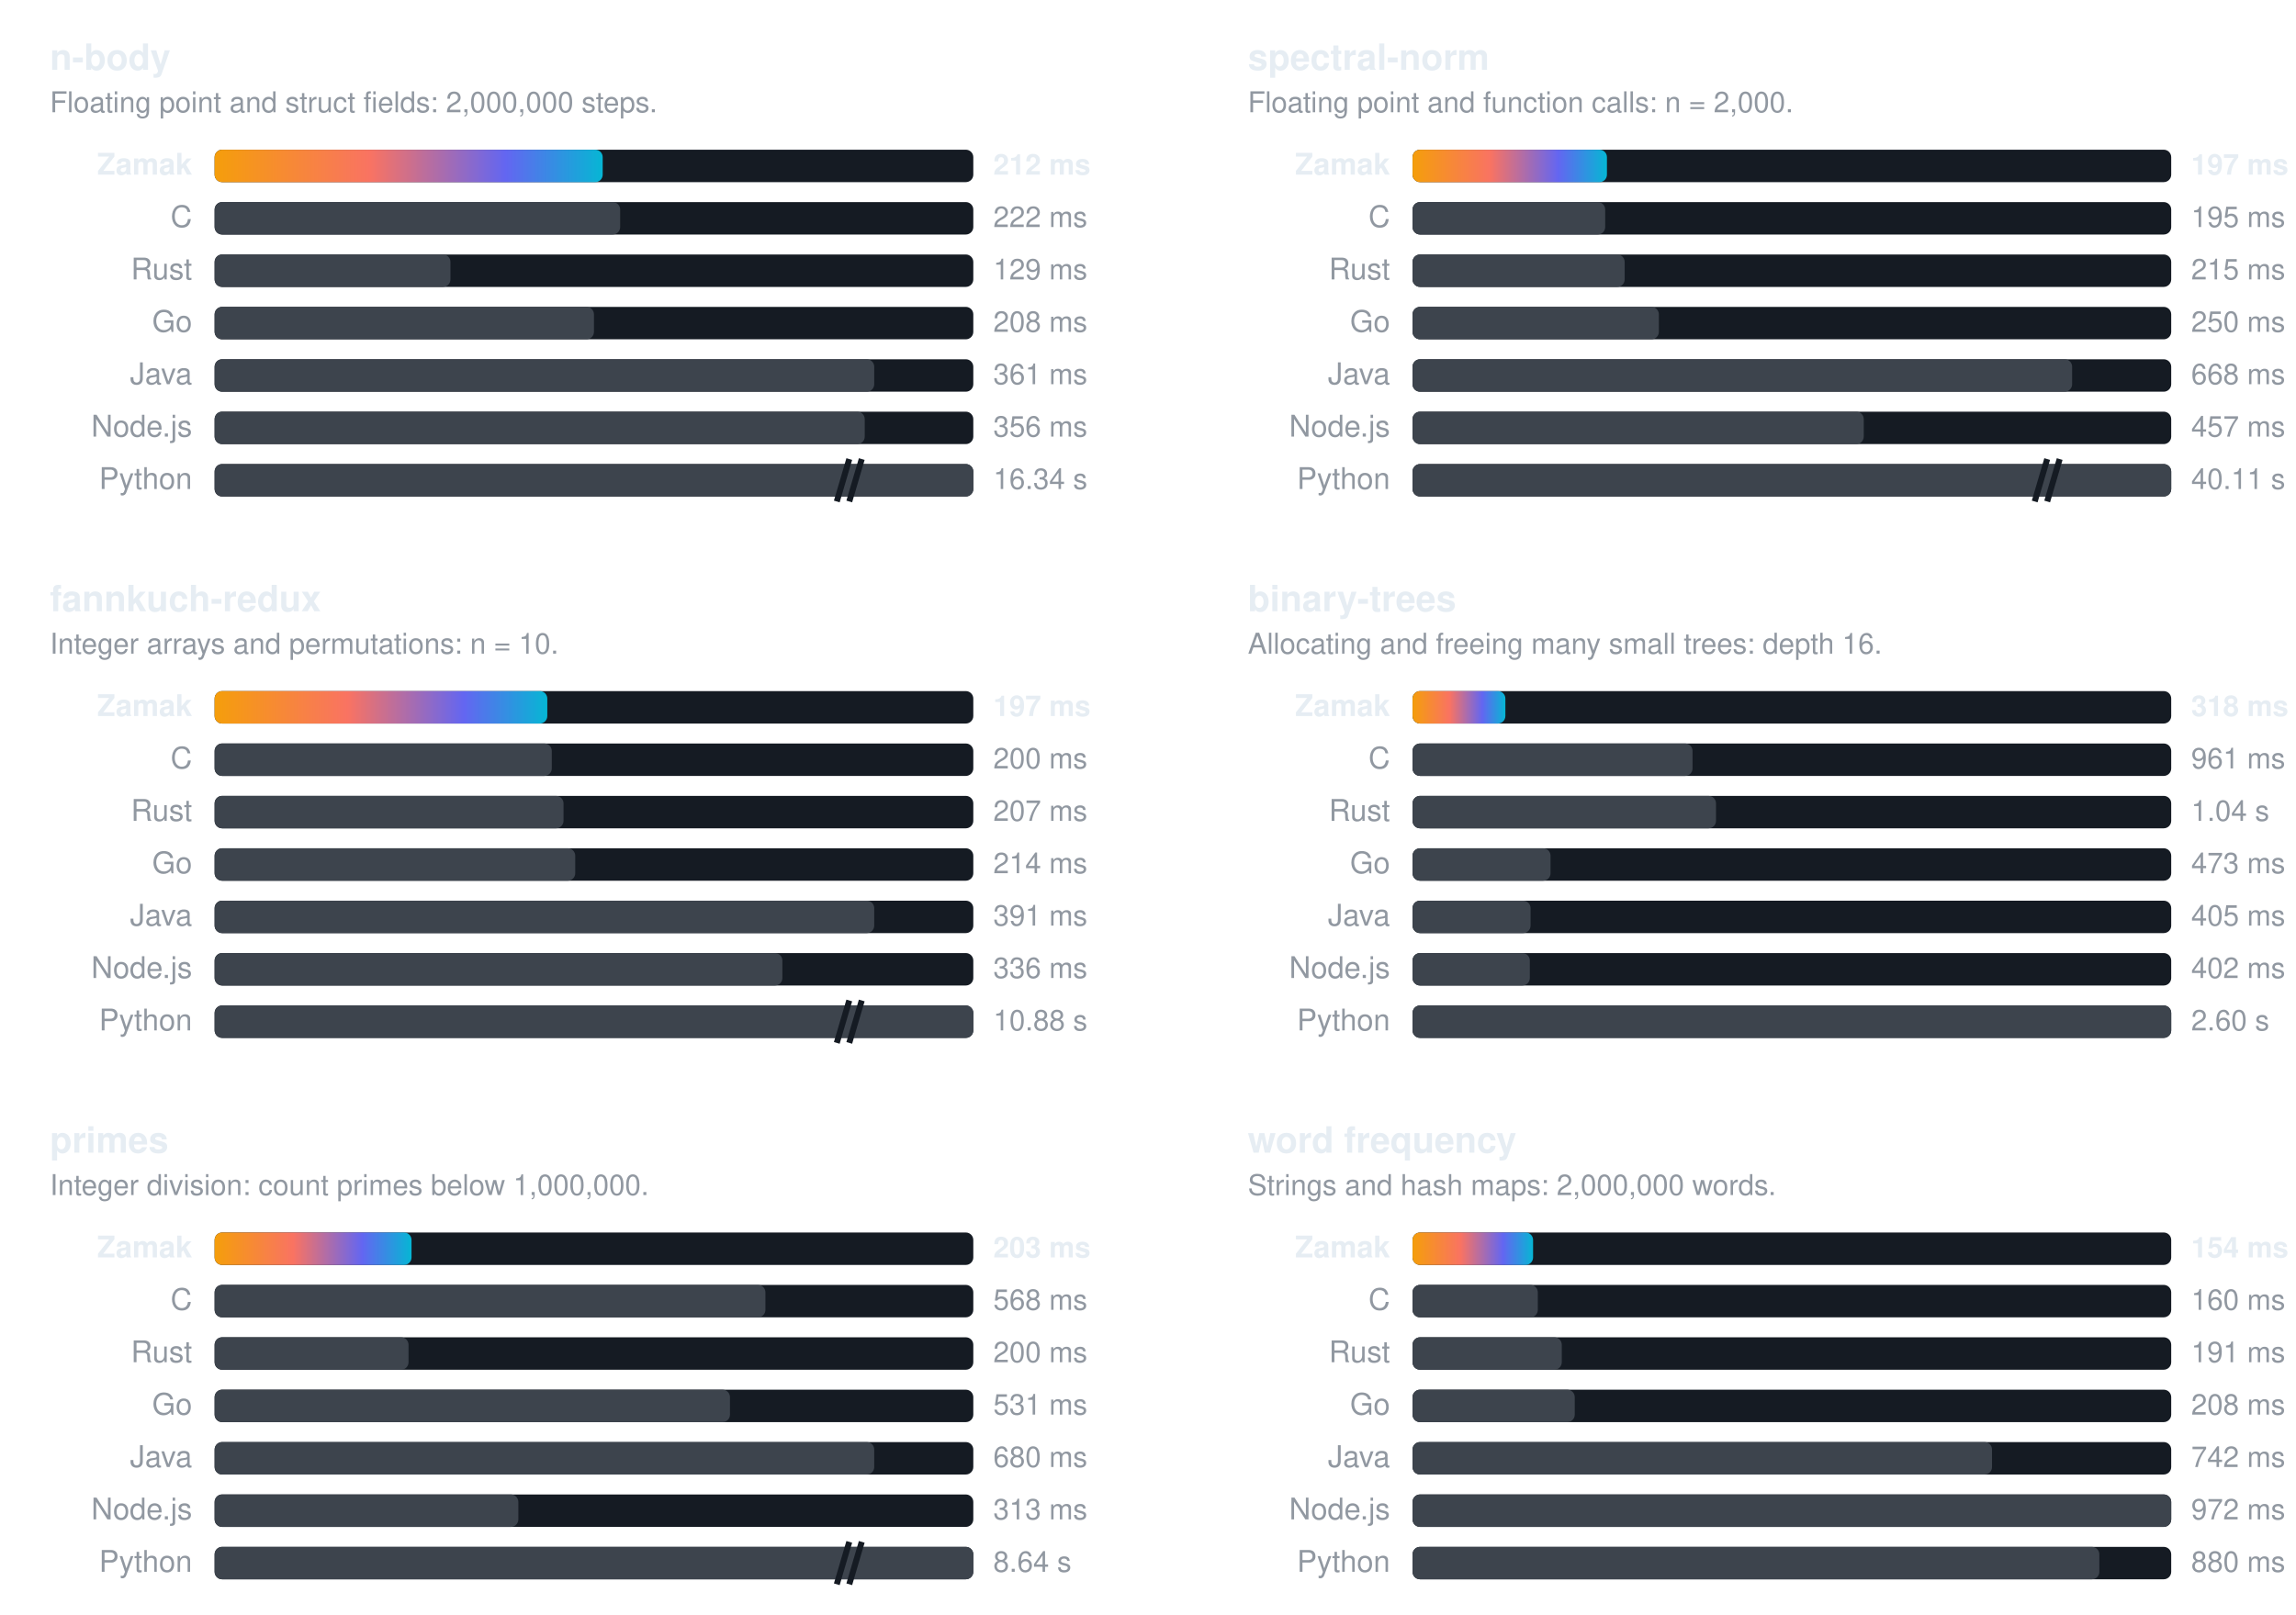
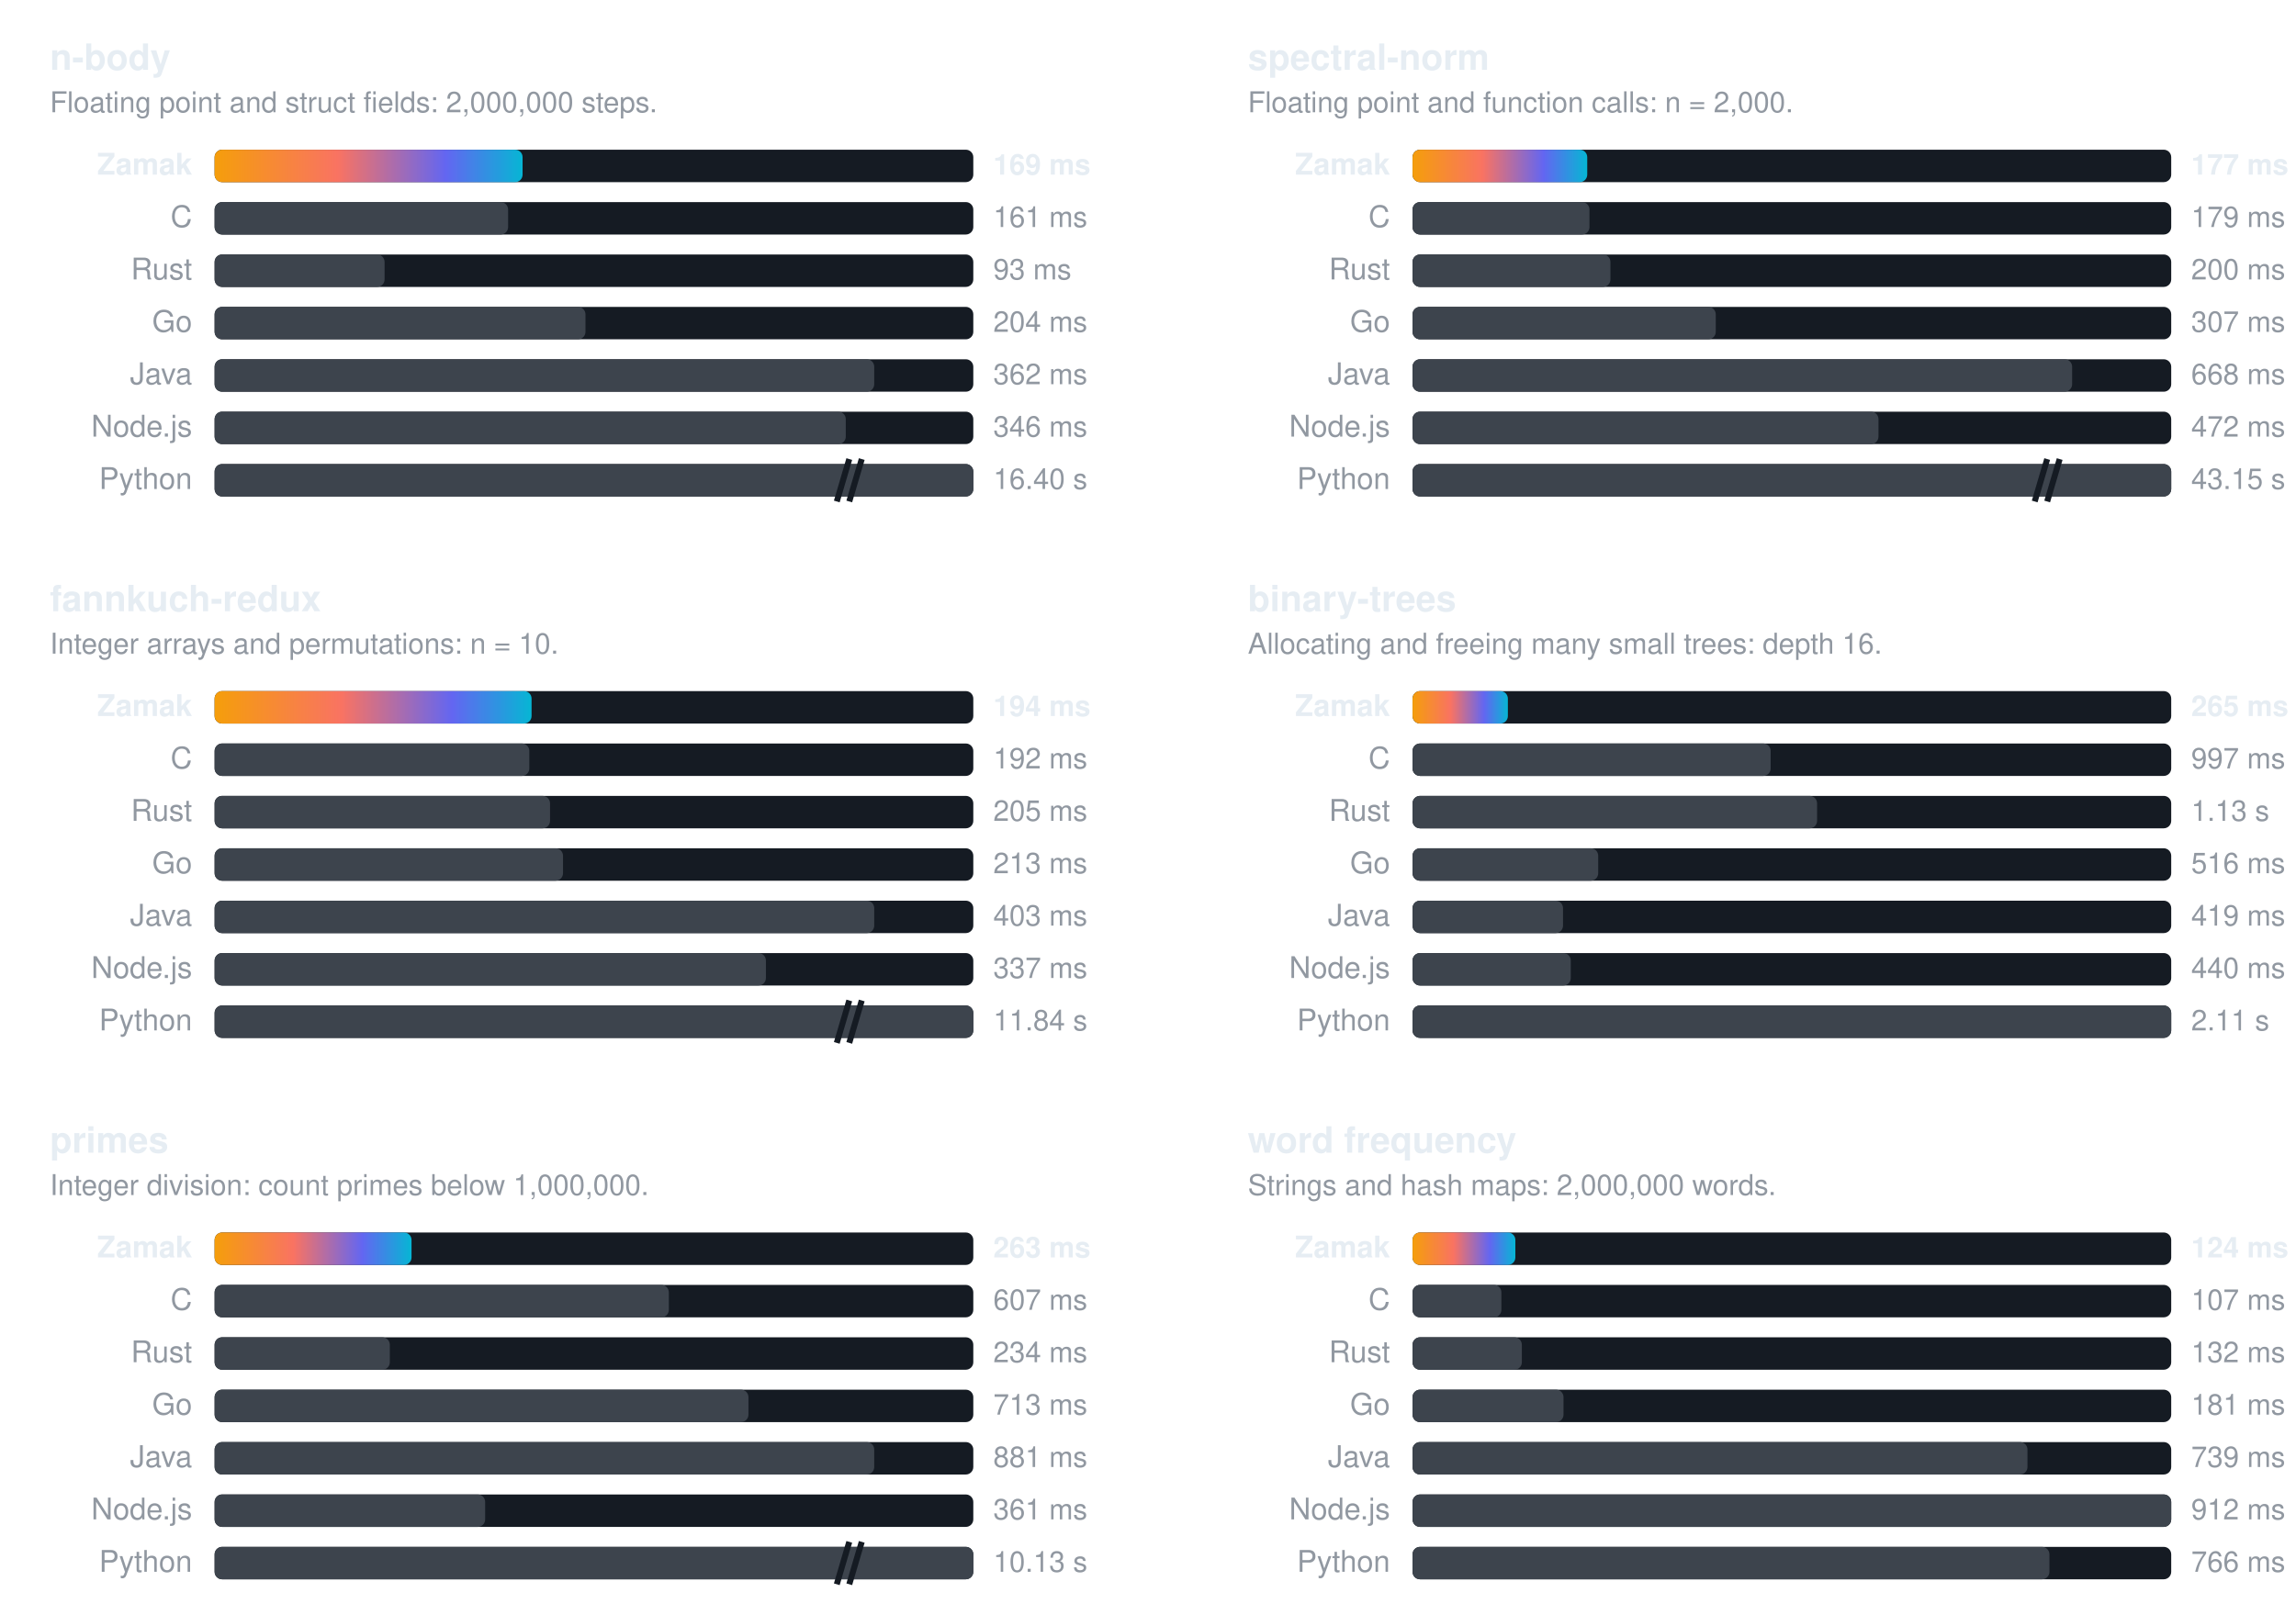
<svg xmlns="http://www.w3.org/2000/svg" viewBox="0 0 920 647" width="920" height="647" role="img" aria-label="Run time of six programs in Zamak, C, Rust, Go, Java, Node.js, and Python" font-family="-apple-system, 'Segoe UI', Helvetica, Arial, sans-serif">
  <defs>
    <linearGradient id="brand" x1="0" x2="1" y1="0" y2="0">
      <stop offset="0" stop-color="#f59e0b" />
      <stop offset="0.4" stop-color="#f97362" />
      <stop offset="0.75" stop-color="#6366f1" />
      <stop offset="1" stop-color="#06b6d4" />
    </linearGradient>
  </defs>
  <text x="20" y="28" font-size="14.5" font-weight="600" fill="#e6edf3">n-body</text>
  <text x="20" y="45" font-size="11.5" fill="#9198a1">Floating point and struct fields: 2,000,000 steps.</text>
  <text x="77" y="70" font-size="12" text-anchor="end" font-weight="600" fill="#e6edf3">Zamak</text>
  <rect x="86" y="60" width="304" height="13" rx="3" fill="#151b23" />
-   <rect x="86" y="60" width="155.5" height="13" rx="3" fill="url(#brand)" />
-   <text x="398" y="70" font-size="11.5" font-weight="600" fill="#e6edf3">212 ms</text>
+   <rect x="86" y="60" width="123.4" height="13" rx="3" fill="url(#brand)" />
+   <text x="398" y="70" font-size="11.5" font-weight="600" fill="#e6edf3">169 ms</text>
  <text x="77" y="91" font-size="12" text-anchor="end" font-weight="400" fill="#9198a1">C</text>
  <rect x="86" y="81" width="304" height="13" rx="3" fill="#151b23" />
-   <rect x="86" y="81" width="162.5" height="13" rx="3" fill="#3d444d" />
-   <text x="398" y="91" font-size="11.5" font-weight="400" fill="#9198a1">222 ms</text>
+   <rect x="86" y="81" width="117.6" height="13" rx="3" fill="#3d444d" />
+   <text x="398" y="91" font-size="11.5" font-weight="400" fill="#9198a1">161 ms</text>
  <text x="77" y="112" font-size="12" text-anchor="end" font-weight="400" fill="#9198a1">Rust</text>
  <rect x="86" y="102" width="304" height="13" rx="3" fill="#151b23" />
-   <rect x="86" y="102" width="94.5" height="13" rx="3" fill="#3d444d" />
-   <text x="398" y="112" font-size="11.5" font-weight="400" fill="#9198a1">129 ms</text>
+   <rect x="86" y="102" width="68.1" height="13" rx="3" fill="#3d444d" />
+   <text x="398" y="112" font-size="11.5" font-weight="400" fill="#9198a1">93 ms</text>
  <text x="77" y="133" font-size="12" text-anchor="end" font-weight="400" fill="#9198a1">Go</text>
  <rect x="86" y="123" width="304" height="13" rx="3" fill="#151b23" />
-   <rect x="86" y="123" width="152.0" height="13" rx="3" fill="#3d444d" />
-   <text x="398" y="133" font-size="11.5" font-weight="400" fill="#9198a1">208 ms</text>
+   <rect x="86" y="123" width="148.6" height="13" rx="3" fill="#3d444d" />
+   <text x="398" y="133" font-size="11.5" font-weight="400" fill="#9198a1">204 ms</text>
  <text x="77" y="154" font-size="12" text-anchor="end" font-weight="400" fill="#9198a1">Java</text>
  <rect x="86" y="144" width="304" height="13" rx="3" fill="#151b23" />
  <rect x="86" y="144" width="264.3" height="13" rx="3" fill="#3d444d" />
-   <text x="398" y="154" font-size="11.5" font-weight="400" fill="#9198a1">361 ms</text>
+   <text x="398" y="154" font-size="11.5" font-weight="400" fill="#9198a1">362 ms</text>
  <text x="77" y="175" font-size="12" text-anchor="end" font-weight="400" fill="#9198a1">Node.js</text>
  <rect x="86" y="165" width="304" height="13" rx="3" fill="#151b23" />
-   <rect x="86" y="165" width="260.5" height="13" rx="3" fill="#3d444d" />
-   <text x="398" y="175" font-size="11.5" font-weight="400" fill="#9198a1">356 ms</text>
+   <rect x="86" y="165" width="252.9" height="13" rx="3" fill="#3d444d" />
+   <text x="398" y="175" font-size="11.5" font-weight="400" fill="#9198a1">346 ms</text>
  <text x="77" y="196" font-size="12" text-anchor="end" font-weight="400" fill="#9198a1">Python</text>
  <rect x="86" y="186" width="304" height="13" rx="3" fill="#151b23" />
  <rect x="86" y="186" width="304.0" height="13" rx="3" fill="#3d444d" />
  <path d="M335.3 201 l5 -17" stroke="#151b23" stroke-width="2.4" />
  <path d="M340.3 201 l5 -17" stroke="#151b23" stroke-width="2.4" />
-   <text x="398" y="196" font-size="11.5" font-weight="400" fill="#9198a1">16.34 s</text>
+   <text x="398" y="196" font-size="11.5" font-weight="400" fill="#9198a1">16.40 s</text>
  <text x="500" y="28" font-size="14.5" font-weight="600" fill="#e6edf3">spectral-norm</text>
  <text x="500" y="45" font-size="11.5" fill="#9198a1">Floating point and function calls: n = 2,000.</text>
  <text x="557" y="70" font-size="12" text-anchor="end" font-weight="600" fill="#e6edf3">Zamak</text>
  <rect x="566" y="60" width="304" height="13" rx="3" fill="#151b23" />
-   <rect x="566" y="60" width="77.9" height="13" rx="3" fill="url(#brand)" />
-   <text x="878" y="70" font-size="11.5" font-weight="600" fill="#e6edf3">197 ms</text>
+   <rect x="566" y="60" width="70.0" height="13" rx="3" fill="url(#brand)" />
+   <text x="878" y="70" font-size="11.5" font-weight="600" fill="#e6edf3">177 ms</text>
  <text x="557" y="91" font-size="12" text-anchor="end" font-weight="400" fill="#9198a1">C</text>
  <rect x="566" y="81" width="304" height="13" rx="3" fill="#151b23" />
-   <rect x="566" y="81" width="77.2" height="13" rx="3" fill="#3d444d" />
-   <text x="878" y="91" font-size="11.5" font-weight="400" fill="#9198a1">195 ms</text>
+   <rect x="566" y="81" width="70.9" height="13" rx="3" fill="#3d444d" />
+   <text x="878" y="91" font-size="11.5" font-weight="400" fill="#9198a1">179 ms</text>
  <text x="557" y="112" font-size="12" text-anchor="end" font-weight="400" fill="#9198a1">Rust</text>
  <rect x="566" y="102" width="304" height="13" rx="3" fill="#151b23" />
-   <rect x="566" y="102" width="85.0" height="13" rx="3" fill="#3d444d" />
-   <text x="878" y="112" font-size="11.5" font-weight="400" fill="#9198a1">215 ms</text>
+   <rect x="566" y="102" width="79.3" height="13" rx="3" fill="#3d444d" />
+   <text x="878" y="112" font-size="11.5" font-weight="400" fill="#9198a1">200 ms</text>
  <text x="557" y="133" font-size="12" text-anchor="end" font-weight="400" fill="#9198a1">Go</text>
  <rect x="566" y="123" width="304" height="13" rx="3" fill="#151b23" />
-   <rect x="566" y="123" width="98.7" height="13" rx="3" fill="#3d444d" />
-   <text x="878" y="133" font-size="11.5" font-weight="400" fill="#9198a1">250 ms</text>
+   <rect x="566" y="123" width="121.5" height="13" rx="3" fill="#3d444d" />
+   <text x="878" y="133" font-size="11.5" font-weight="400" fill="#9198a1">307 ms</text>
  <text x="557" y="154" font-size="12" text-anchor="end" font-weight="400" fill="#9198a1">Java</text>
  <rect x="566" y="144" width="304" height="13" rx="3" fill="#151b23" />
  <rect x="566" y="144" width="264.3" height="13" rx="3" fill="#3d444d" />
  <text x="878" y="154" font-size="11.5" font-weight="400" fill="#9198a1">668 ms</text>
  <text x="557" y="175" font-size="12" text-anchor="end" font-weight="400" fill="#9198a1">Node.js</text>
  <rect x="566" y="165" width="304" height="13" rx="3" fill="#151b23" />
-   <rect x="566" y="165" width="180.8" height="13" rx="3" fill="#3d444d" />
-   <text x="878" y="175" font-size="11.5" font-weight="400" fill="#9198a1">457 ms</text>
+   <rect x="566" y="165" width="186.7" height="13" rx="3" fill="#3d444d" />
+   <text x="878" y="175" font-size="11.5" font-weight="400" fill="#9198a1">472 ms</text>
  <text x="557" y="196" font-size="12" text-anchor="end" font-weight="400" fill="#9198a1">Python</text>
  <rect x="566" y="186" width="304" height="13" rx="3" fill="#151b23" />
  <rect x="566" y="186" width="304.0" height="13" rx="3" fill="#3d444d" />
  <path d="M815.3 201 l5 -17" stroke="#151b23" stroke-width="2.4" />
  <path d="M820.3 201 l5 -17" stroke="#151b23" stroke-width="2.4" />
-   <text x="878" y="196" font-size="11.5" font-weight="400" fill="#9198a1">40.11 s</text>
+   <text x="878" y="196" font-size="11.5" font-weight="400" fill="#9198a1">43.15 s</text>
  <text x="20" y="245" font-size="14.5" font-weight="600" fill="#e6edf3">fannkuch-redux</text>
  <text x="20" y="262" font-size="11.5" fill="#9198a1">Integer arrays and permutations: n = 10.</text>
  <text x="77" y="287" font-size="12" text-anchor="end" font-weight="600" fill="#e6edf3">Zamak</text>
  <rect x="86" y="277" width="304" height="13" rx="3" fill="#151b23" />
-   <rect x="86" y="277" width="133.3" height="13" rx="3" fill="url(#brand)" />
-   <text x="398" y="287" font-size="11.5" font-weight="600" fill="#e6edf3">197 ms</text>
+   <rect x="86" y="277" width="127.0" height="13" rx="3" fill="url(#brand)" />
+   <text x="398" y="287" font-size="11.5" font-weight="600" fill="#e6edf3">194 ms</text>
  <text x="77" y="308" font-size="12" text-anchor="end" font-weight="400" fill="#9198a1">C</text>
  <rect x="86" y="298" width="304" height="13" rx="3" fill="#151b23" />
-   <rect x="86" y="298" width="135.1" height="13" rx="3" fill="#3d444d" />
-   <text x="398" y="308" font-size="11.5" font-weight="400" fill="#9198a1">200 ms</text>
+   <rect x="86" y="298" width="126.1" height="13" rx="3" fill="#3d444d" />
+   <text x="398" y="308" font-size="11.5" font-weight="400" fill="#9198a1">192 ms</text>
  <text x="77" y="329" font-size="12" text-anchor="end" font-weight="400" fill="#9198a1">Rust</text>
  <rect x="86" y="319" width="304" height="13" rx="3" fill="#151b23" />
-   <rect x="86" y="319" width="139.8" height="13" rx="3" fill="#3d444d" />
-   <text x="398" y="329" font-size="11.5" font-weight="400" fill="#9198a1">207 ms</text>
+   <rect x="86" y="319" width="134.4" height="13" rx="3" fill="#3d444d" />
+   <text x="398" y="329" font-size="11.5" font-weight="400" fill="#9198a1">205 ms</text>
  <text x="77" y="350" font-size="12" text-anchor="end" font-weight="400" fill="#9198a1">Go</text>
  <rect x="86" y="340" width="304" height="13" rx="3" fill="#151b23" />
-   <rect x="86" y="340" width="144.5" height="13" rx="3" fill="#3d444d" />
-   <text x="398" y="350" font-size="11.5" font-weight="400" fill="#9198a1">214 ms</text>
+   <rect x="86" y="340" width="139.6" height="13" rx="3" fill="#3d444d" />
+   <text x="398" y="350" font-size="11.5" font-weight="400" fill="#9198a1">213 ms</text>
  <text x="77" y="371" font-size="12" text-anchor="end" font-weight="400" fill="#9198a1">Java</text>
  <rect x="86" y="361" width="304" height="13" rx="3" fill="#151b23" />
  <rect x="86" y="361" width="264.3" height="13" rx="3" fill="#3d444d" />
-   <text x="398" y="371" font-size="11.5" font-weight="400" fill="#9198a1">391 ms</text>
+   <text x="398" y="371" font-size="11.5" font-weight="400" fill="#9198a1">403 ms</text>
  <text x="77" y="392" font-size="12" text-anchor="end" font-weight="400" fill="#9198a1">Node.js</text>
  <rect x="86" y="382" width="304" height="13" rx="3" fill="#151b23" />
-   <rect x="86" y="382" width="227.5" height="13" rx="3" fill="#3d444d" />
-   <text x="398" y="392" font-size="11.5" font-weight="400" fill="#9198a1">336 ms</text>
+   <rect x="86" y="382" width="220.9" height="13" rx="3" fill="#3d444d" />
+   <text x="398" y="392" font-size="11.5" font-weight="400" fill="#9198a1">337 ms</text>
  <text x="77" y="413" font-size="12" text-anchor="end" font-weight="400" fill="#9198a1">Python</text>
  <rect x="86" y="403" width="304" height="13" rx="3" fill="#151b23" />
  <rect x="86" y="403" width="304.0" height="13" rx="3" fill="#3d444d" />
  <path d="M335.3 418 l5 -17" stroke="#151b23" stroke-width="2.4" />
  <path d="M340.3 418 l5 -17" stroke="#151b23" stroke-width="2.4" />
-   <text x="398" y="413" font-size="11.5" font-weight="400" fill="#9198a1">10.88 s</text>
+   <text x="398" y="413" font-size="11.5" font-weight="400" fill="#9198a1">11.84 s</text>
  <text x="500" y="245" font-size="14.5" font-weight="600" fill="#e6edf3">binary-trees</text>
  <text x="500" y="262" font-size="11.5" fill="#9198a1">Allocating and freeing many small trees: depth 16.</text>
  <text x="557" y="287" font-size="12" text-anchor="end" font-weight="600" fill="#e6edf3">Zamak</text>
  <rect x="566" y="277" width="304" height="13" rx="3" fill="#151b23" />
-   <rect x="566" y="277" width="37.2" height="13" rx="3" fill="url(#brand)" />
-   <text x="878" y="287" font-size="11.5" font-weight="600" fill="#e6edf3">318 ms</text>
+   <rect x="566" y="277" width="38.2" height="13" rx="3" fill="url(#brand)" />
+   <text x="878" y="287" font-size="11.5" font-weight="600" fill="#e6edf3">265 ms</text>
  <text x="557" y="308" font-size="12" text-anchor="end" font-weight="400" fill="#9198a1">C</text>
  <rect x="566" y="298" width="304" height="13" rx="3" fill="#151b23" />
-   <rect x="566" y="298" width="112.2" height="13" rx="3" fill="#3d444d" />
-   <text x="878" y="308" font-size="11.5" font-weight="400" fill="#9198a1">961 ms</text>
+   <rect x="566" y="298" width="143.5" height="13" rx="3" fill="#3d444d" />
+   <text x="878" y="308" font-size="11.5" font-weight="400" fill="#9198a1">997 ms</text>
  <text x="557" y="329" font-size="12" text-anchor="end" font-weight="400" fill="#9198a1">Rust</text>
  <rect x="566" y="319" width="304" height="13" rx="3" fill="#151b23" />
-   <rect x="566" y="319" width="121.6" height="13" rx="3" fill="#3d444d" />
-   <text x="878" y="329" font-size="11.5" font-weight="400" fill="#9198a1">1.04 s</text>
+   <rect x="566" y="319" width="162.1" height="13" rx="3" fill="#3d444d" />
+   <text x="878" y="329" font-size="11.5" font-weight="400" fill="#9198a1">1.13 s</text>
  <text x="557" y="350" font-size="12" text-anchor="end" font-weight="400" fill="#9198a1">Go</text>
  <rect x="566" y="340" width="304" height="13" rx="3" fill="#151b23" />
-   <rect x="566" y="340" width="55.3" height="13" rx="3" fill="#3d444d" />
-   <text x="878" y="350" font-size="11.5" font-weight="400" fill="#9198a1">473 ms</text>
+   <rect x="566" y="340" width="74.4" height="13" rx="3" fill="#3d444d" />
+   <text x="878" y="350" font-size="11.5" font-weight="400" fill="#9198a1">516 ms</text>
  <text x="557" y="371" font-size="12" text-anchor="end" font-weight="400" fill="#9198a1">Java</text>
  <rect x="566" y="361" width="304" height="13" rx="3" fill="#151b23" />
-   <rect x="566" y="361" width="47.3" height="13" rx="3" fill="#3d444d" />
-   <text x="878" y="371" font-size="11.5" font-weight="400" fill="#9198a1">405 ms</text>
+   <rect x="566" y="361" width="60.3" height="13" rx="3" fill="#3d444d" />
+   <text x="878" y="371" font-size="11.5" font-weight="400" fill="#9198a1">419 ms</text>
  <text x="557" y="392" font-size="12" text-anchor="end" font-weight="400" fill="#9198a1">Node.js</text>
  <rect x="566" y="382" width="304" height="13" rx="3" fill="#151b23" />
-   <rect x="566" y="382" width="47.0" height="13" rx="3" fill="#3d444d" />
-   <text x="878" y="392" font-size="11.5" font-weight="400" fill="#9198a1">402 ms</text>
+   <rect x="566" y="382" width="63.4" height="13" rx="3" fill="#3d444d" />
+   <text x="878" y="392" font-size="11.5" font-weight="400" fill="#9198a1">440 ms</text>
  <text x="557" y="413" font-size="12" text-anchor="end" font-weight="400" fill="#9198a1">Python</text>
  <rect x="566" y="403" width="304" height="13" rx="3" fill="#151b23" />
  <rect x="566" y="403" width="304.0" height="13" rx="3" fill="#3d444d" />
-   <text x="878" y="413" font-size="11.5" font-weight="400" fill="#9198a1">2.60 s</text>
+   <text x="878" y="413" font-size="11.5" font-weight="400" fill="#9198a1">2.11 s</text>
  <text x="20" y="462" font-size="14.5" font-weight="600" fill="#e6edf3">primes</text>
  <text x="20" y="479" font-size="11.5" fill="#9198a1">Integer division: count primes below 1,000,000.</text>
  <text x="77" y="504" font-size="12" text-anchor="end" font-weight="600" fill="#e6edf3">Zamak</text>
  <rect x="86" y="494" width="304" height="13" rx="3" fill="#151b23" />
  <rect x="86" y="494" width="78.9" height="13" rx="3" fill="url(#brand)" />
-   <text x="398" y="504" font-size="11.5" font-weight="600" fill="#e6edf3">203 ms</text>
+   <text x="398" y="504" font-size="11.5" font-weight="600" fill="#e6edf3">263 ms</text>
  <text x="77" y="525" font-size="12" text-anchor="end" font-weight="400" fill="#9198a1">C</text>
  <rect x="86" y="515" width="304" height="13" rx="3" fill="#151b23" />
-   <rect x="86" y="515" width="220.7" height="13" rx="3" fill="#3d444d" />
-   <text x="398" y="525" font-size="11.5" font-weight="400" fill="#9198a1">568 ms</text>
+   <rect x="86" y="515" width="182.0" height="13" rx="3" fill="#3d444d" />
+   <text x="398" y="525" font-size="11.5" font-weight="400" fill="#9198a1">607 ms</text>
  <text x="77" y="546" font-size="12" text-anchor="end" font-weight="400" fill="#9198a1">Rust</text>
  <rect x="86" y="536" width="304" height="13" rx="3" fill="#151b23" />
-   <rect x="86" y="536" width="77.7" height="13" rx="3" fill="#3d444d" />
-   <text x="398" y="546" font-size="11.5" font-weight="400" fill="#9198a1">200 ms</text>
+   <rect x="86" y="536" width="70.2" height="13" rx="3" fill="#3d444d" />
+   <text x="398" y="546" font-size="11.5" font-weight="400" fill="#9198a1">234 ms</text>
  <text x="77" y="567" font-size="12" text-anchor="end" font-weight="400" fill="#9198a1">Go</text>
  <rect x="86" y="557" width="304" height="13" rx="3" fill="#151b23" />
-   <rect x="86" y="557" width="206.5" height="13" rx="3" fill="#3d444d" />
-   <text x="398" y="567" font-size="11.5" font-weight="400" fill="#9198a1">531 ms</text>
+   <rect x="86" y="557" width="213.9" height="13" rx="3" fill="#3d444d" />
+   <text x="398" y="567" font-size="11.5" font-weight="400" fill="#9198a1">713 ms</text>
  <text x="77" y="588" font-size="12" text-anchor="end" font-weight="400" fill="#9198a1">Java</text>
  <rect x="86" y="578" width="304" height="13" rx="3" fill="#151b23" />
  <rect x="86" y="578" width="264.3" height="13" rx="3" fill="#3d444d" />
-   <text x="398" y="588" font-size="11.5" font-weight="400" fill="#9198a1">680 ms</text>
+   <text x="398" y="588" font-size="11.5" font-weight="400" fill="#9198a1">881 ms</text>
  <text x="77" y="609" font-size="12" text-anchor="end" font-weight="400" fill="#9198a1">Node.js</text>
  <rect x="86" y="599" width="304" height="13" rx="3" fill="#151b23" />
-   <rect x="86" y="599" width="121.7" height="13" rx="3" fill="#3d444d" />
-   <text x="398" y="609" font-size="11.5" font-weight="400" fill="#9198a1">313 ms</text>
+   <rect x="86" y="599" width="108.4" height="13" rx="3" fill="#3d444d" />
+   <text x="398" y="609" font-size="11.5" font-weight="400" fill="#9198a1">361 ms</text>
  <text x="77" y="630" font-size="12" text-anchor="end" font-weight="400" fill="#9198a1">Python</text>
  <rect x="86" y="620" width="304" height="13" rx="3" fill="#151b23" />
  <rect x="86" y="620" width="304.0" height="13" rx="3" fill="#3d444d" />
  <path d="M335.3 635 l5 -17" stroke="#151b23" stroke-width="2.4" />
  <path d="M340.3 635 l5 -17" stroke="#151b23" stroke-width="2.4" />
-   <text x="398" y="630" font-size="11.5" font-weight="400" fill="#9198a1">8.64 s</text>
+   <text x="398" y="630" font-size="11.5" font-weight="400" fill="#9198a1">10.13 s</text>
  <text x="500" y="462" font-size="14.5" font-weight="600" fill="#e6edf3">word frequency</text>
  <text x="500" y="479" font-size="11.5" fill="#9198a1">Strings and hash maps: 2,000,000 words.</text>
  <text x="557" y="504" font-size="12" text-anchor="end" font-weight="600" fill="#e6edf3">Zamak</text>
  <rect x="566" y="494" width="304" height="13" rx="3" fill="#151b23" />
-   <rect x="566" y="494" width="48.3" height="13" rx="3" fill="url(#brand)" />
-   <text x="878" y="504" font-size="11.5" font-weight="600" fill="#e6edf3">154 ms</text>
+   <rect x="566" y="494" width="41.2" height="13" rx="3" fill="url(#brand)" />
+   <text x="878" y="504" font-size="11.5" font-weight="600" fill="#e6edf3">124 ms</text>
  <text x="557" y="525" font-size="12" text-anchor="end" font-weight="400" fill="#9198a1">C</text>
  <rect x="566" y="515" width="304" height="13" rx="3" fill="#151b23" />
-   <rect x="566" y="515" width="50.2" height="13" rx="3" fill="#3d444d" />
-   <text x="878" y="525" font-size="11.5" font-weight="400" fill="#9198a1">160 ms</text>
+   <rect x="566" y="515" width="35.6" height="13" rx="3" fill="#3d444d" />
+   <text x="878" y="525" font-size="11.5" font-weight="400" fill="#9198a1">107 ms</text>
  <text x="557" y="546" font-size="12" text-anchor="end" font-weight="400" fill="#9198a1">Rust</text>
  <rect x="566" y="536" width="304" height="13" rx="3" fill="#151b23" />
-   <rect x="566" y="536" width="59.8" height="13" rx="3" fill="#3d444d" />
-   <text x="878" y="546" font-size="11.5" font-weight="400" fill="#9198a1">191 ms</text>
+   <rect x="566" y="536" width="43.8" height="13" rx="3" fill="#3d444d" />
+   <text x="878" y="546" font-size="11.5" font-weight="400" fill="#9198a1">132 ms</text>
  <text x="557" y="567" font-size="12" text-anchor="end" font-weight="400" fill="#9198a1">Go</text>
  <rect x="566" y="557" width="304" height="13" rx="3" fill="#151b23" />
-   <rect x="566" y="557" width="65.0" height="13" rx="3" fill="#3d444d" />
-   <text x="878" y="567" font-size="11.5" font-weight="400" fill="#9198a1">208 ms</text>
+   <rect x="566" y="557" width="60.5" height="13" rx="3" fill="#3d444d" />
+   <text x="878" y="567" font-size="11.5" font-weight="400" fill="#9198a1">181 ms</text>
  <text x="557" y="588" font-size="12" text-anchor="end" font-weight="400" fill="#9198a1">Java</text>
  <rect x="566" y="578" width="304" height="13" rx="3" fill="#151b23" />
-   <rect x="566" y="578" width="232.2" height="13" rx="3" fill="#3d444d" />
-   <text x="878" y="588" font-size="11.5" font-weight="400" fill="#9198a1">742 ms</text>
+   <rect x="566" y="578" width="246.4" height="13" rx="3" fill="#3d444d" />
+   <text x="878" y="588" font-size="11.5" font-weight="400" fill="#9198a1">739 ms</text>
  <text x="557" y="609" font-size="12" text-anchor="end" font-weight="400" fill="#9198a1">Node.js</text>
  <rect x="566" y="599" width="304" height="13" rx="3" fill="#151b23" />
  <rect x="566" y="599" width="304.0" height="13" rx="3" fill="#3d444d" />
-   <text x="878" y="609" font-size="11.5" font-weight="400" fill="#9198a1">972 ms</text>
+   <text x="878" y="609" font-size="11.5" font-weight="400" fill="#9198a1">912 ms</text>
  <text x="557" y="630" font-size="12" text-anchor="end" font-weight="400" fill="#9198a1">Python</text>
  <rect x="566" y="620" width="304" height="13" rx="3" fill="#151b23" />
-   <rect x="566" y="620" width="275.2" height="13" rx="3" fill="#3d444d" />
-   <text x="878" y="630" font-size="11.5" font-weight="400" fill="#9198a1">880 ms</text>
+   <rect x="566" y="620" width="255.2" height="13" rx="3" fill="#3d444d" />
+   <text x="878" y="630" font-size="11.5" font-weight="400" fill="#9198a1">766 ms</text>
</svg>
